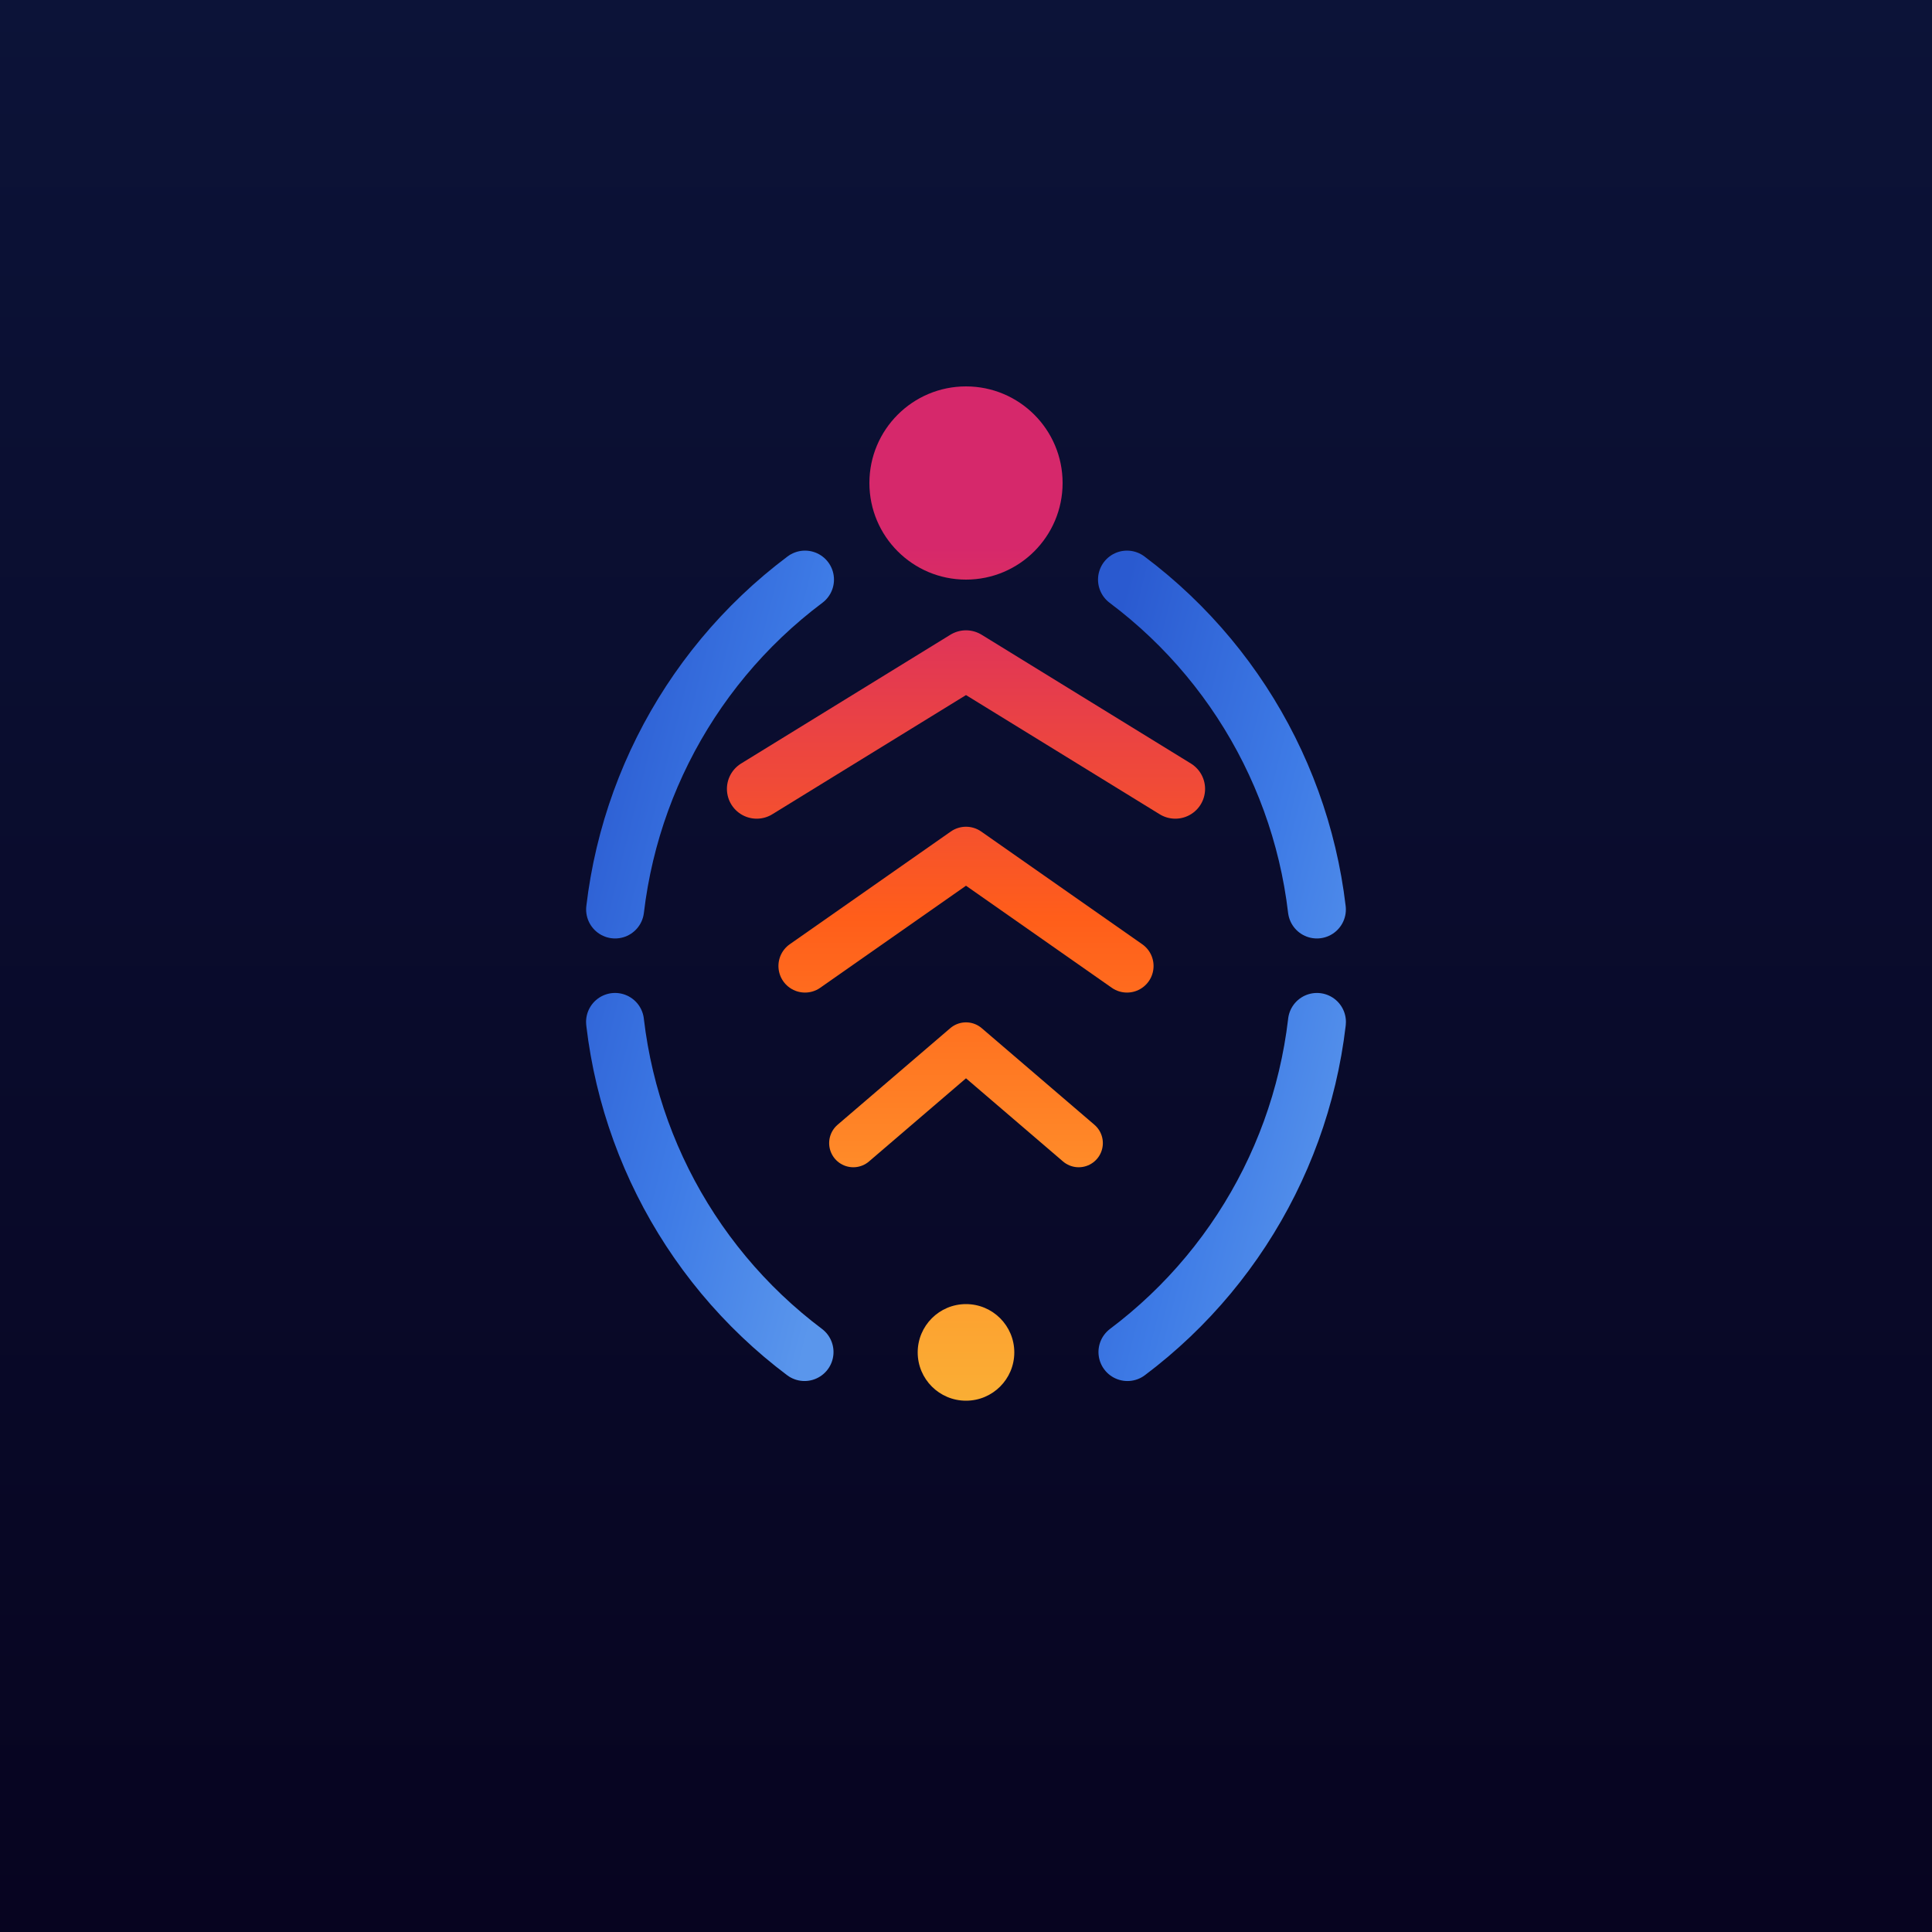
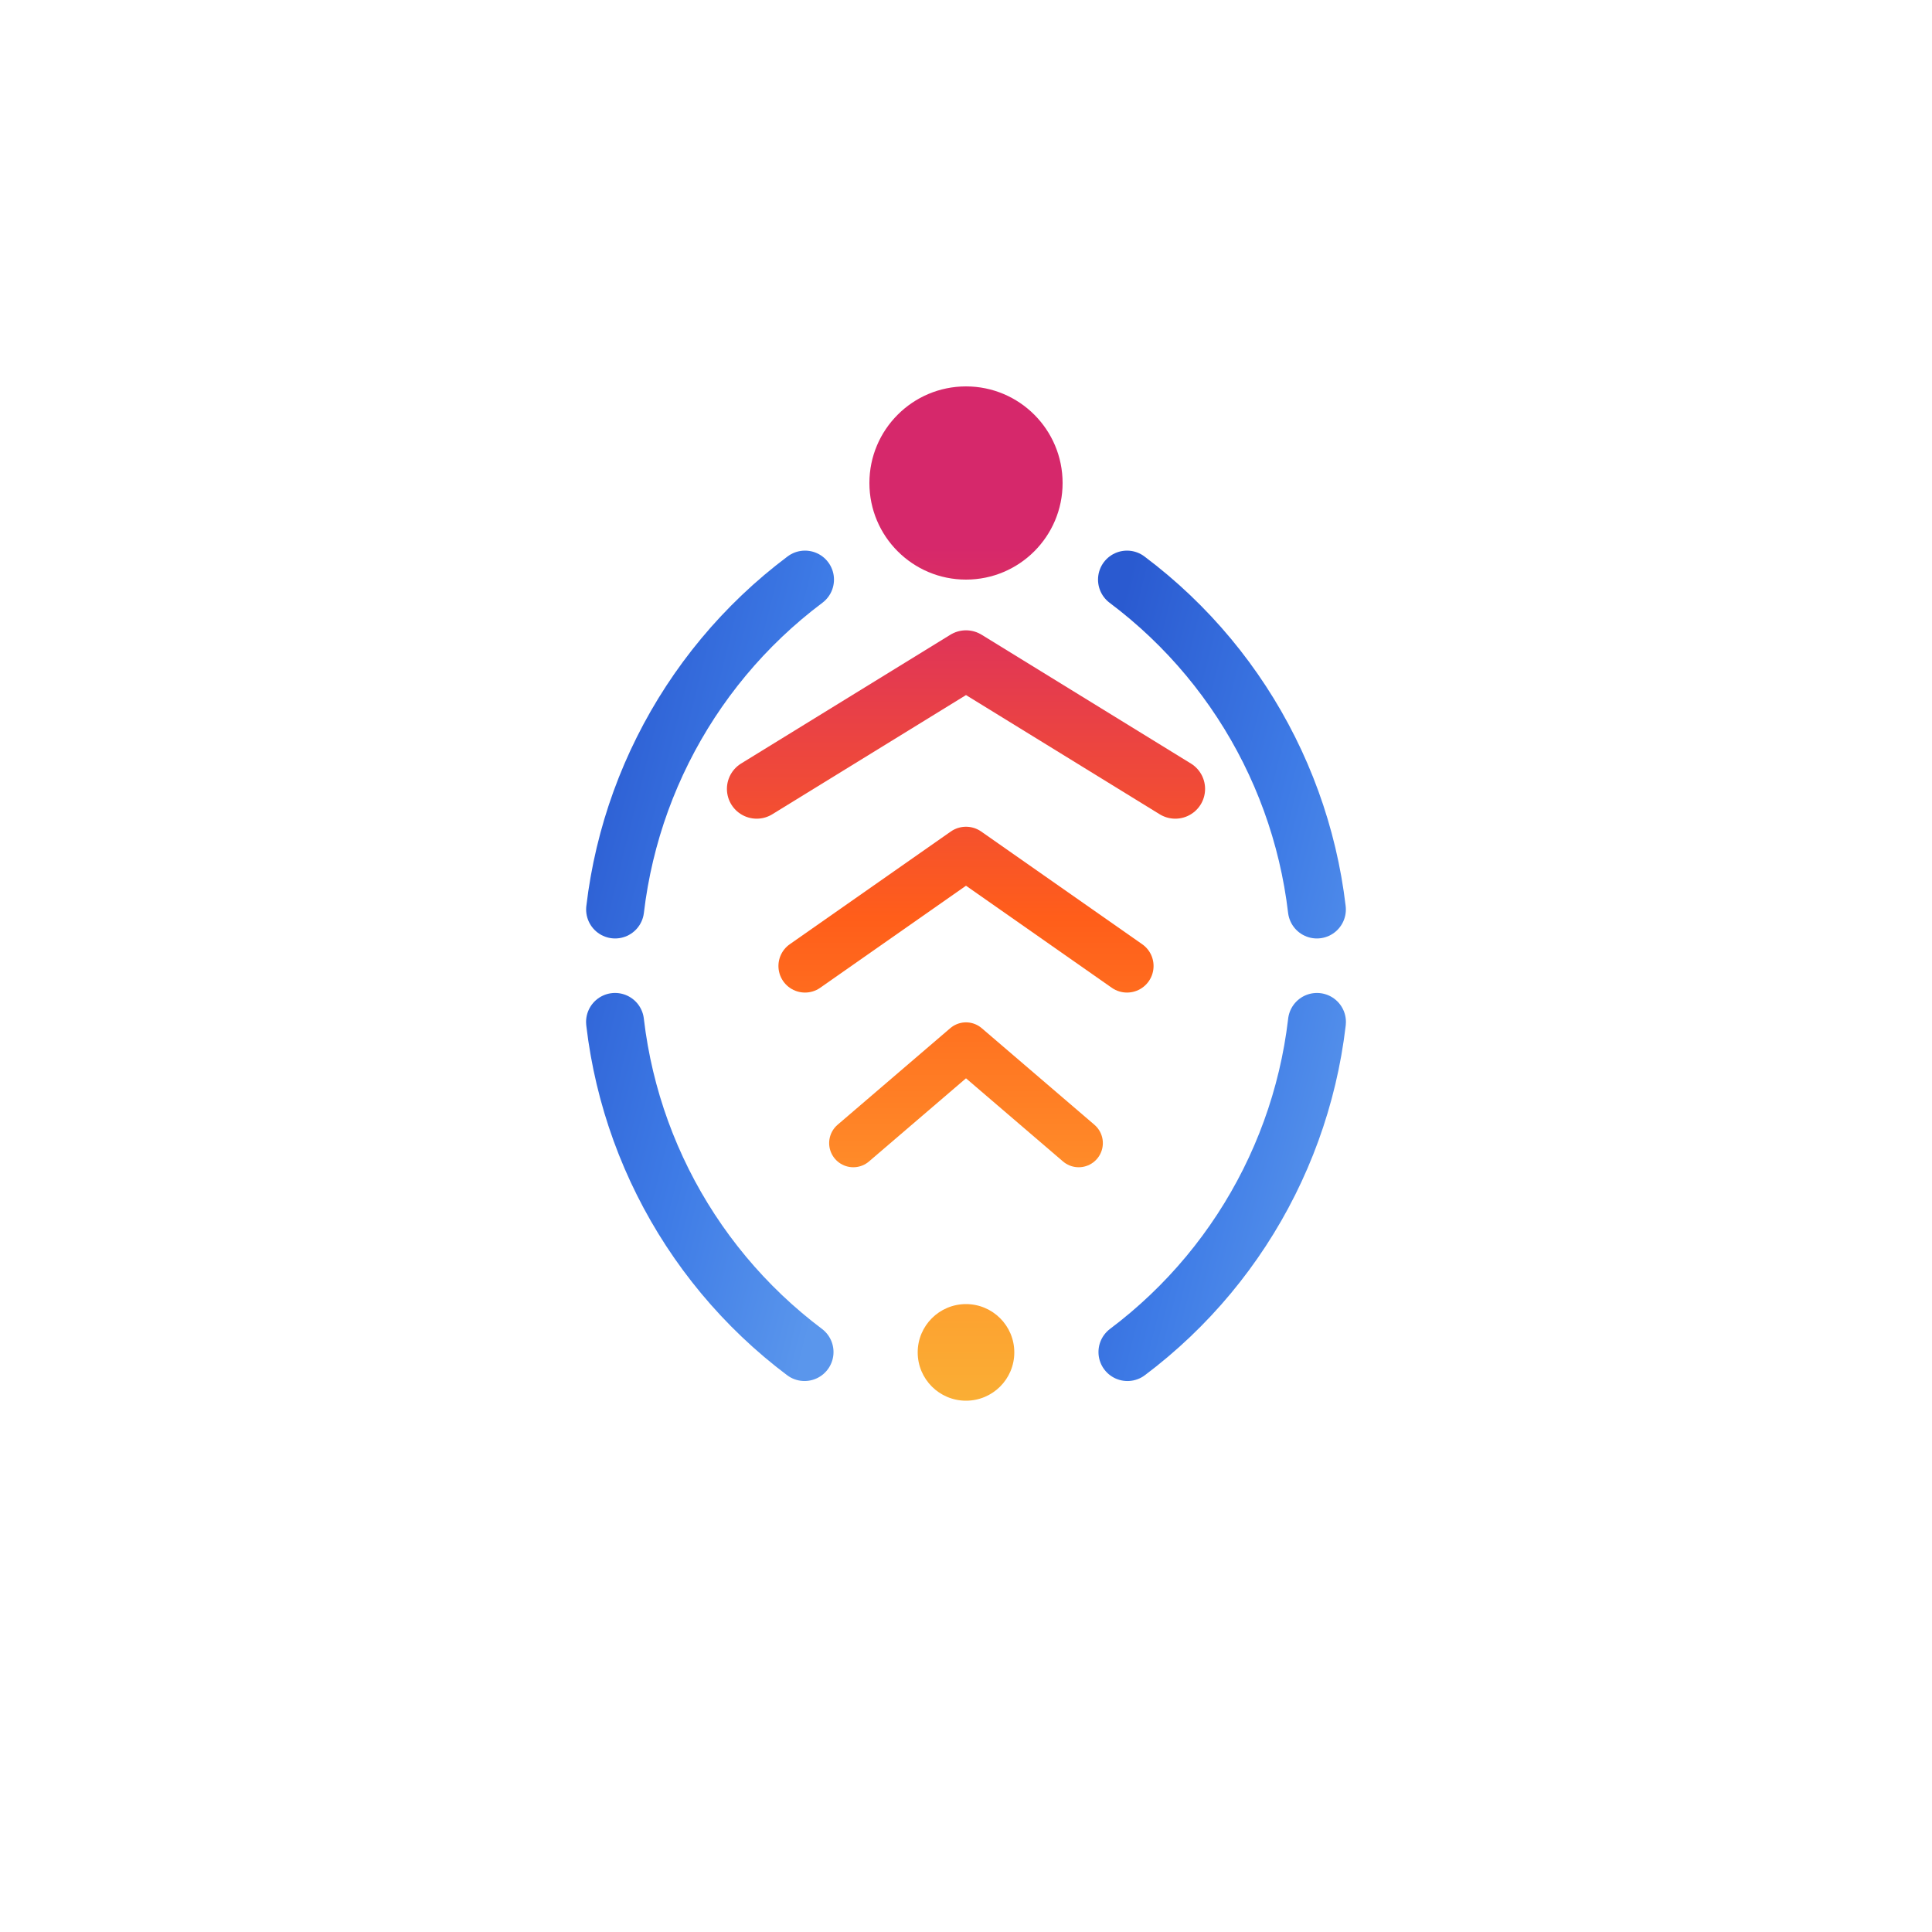
<svg xmlns="http://www.w3.org/2000/svg" viewBox="0 0 120 120">
  <defs>
-     <linearGradient id="bgd" x1="0" y1="0" x2="0" y2="1">
-       <stop offset="0" stop-color="#0C1338" />
-       <stop offset="1" stop-color="#070420" />
-     </linearGradient>
    <linearGradient id="arc" x1="0" y1="0" x2="1" y2="1">
      <stop offset="0" stop-color="#2A5AD0" />
      <stop offset="0.55" stop-color="#3E7BE6" />
      <stop offset="1" stop-color="#5A96EC" />
    </linearGradient>
    <linearGradient id="sun" gradientUnits="userSpaceOnUse" x1="0" y1="88" x2="0" y2="24">
      <stop offset="0" stop-color="#F4C53C" />
      <stop offset="0.32" stop-color="#FF9A2E" />
      <stop offset="0.64" stop-color="#FF5E1A" />
      <stop offset="1" stop-color="#D6286B" />
    </linearGradient>
  </defs>
-   <rect width="120" height="120" fill="url(#bgd)" />
+   <rect width="120" height="120" fill="#FFFFFF" />
  <g transform="translate(10,10)" fill="none" stroke-width="3.6" stroke-linecap="round" stroke-linejoin="round">
    <path d="M40 26 A30 30 0 0 0 40 74" stroke="url(#arc)" stroke-dasharray="24.3 7" />
    <path d="M60 26 A30 30 0 0 1 60 74" stroke="url(#arc)" stroke-dasharray="24.3 7" />
    <circle cx="50" cy="20" r="6" fill="url(#sun)" stroke="none" />
    <path d="M37 39 L50 31 L63 39" stroke="url(#sun)" stroke-width="3.7" />
    <path d="M40 50 L50 43 L60 50" stroke="url(#sun)" stroke-width="3.3" />
    <path d="M43 61 L50 55 L57 61" stroke="url(#sun)" stroke-width="3.0" />
    <circle cx="50" cy="74" r="3" fill="url(#sun)" stroke="none" />
  </g>
</svg>
